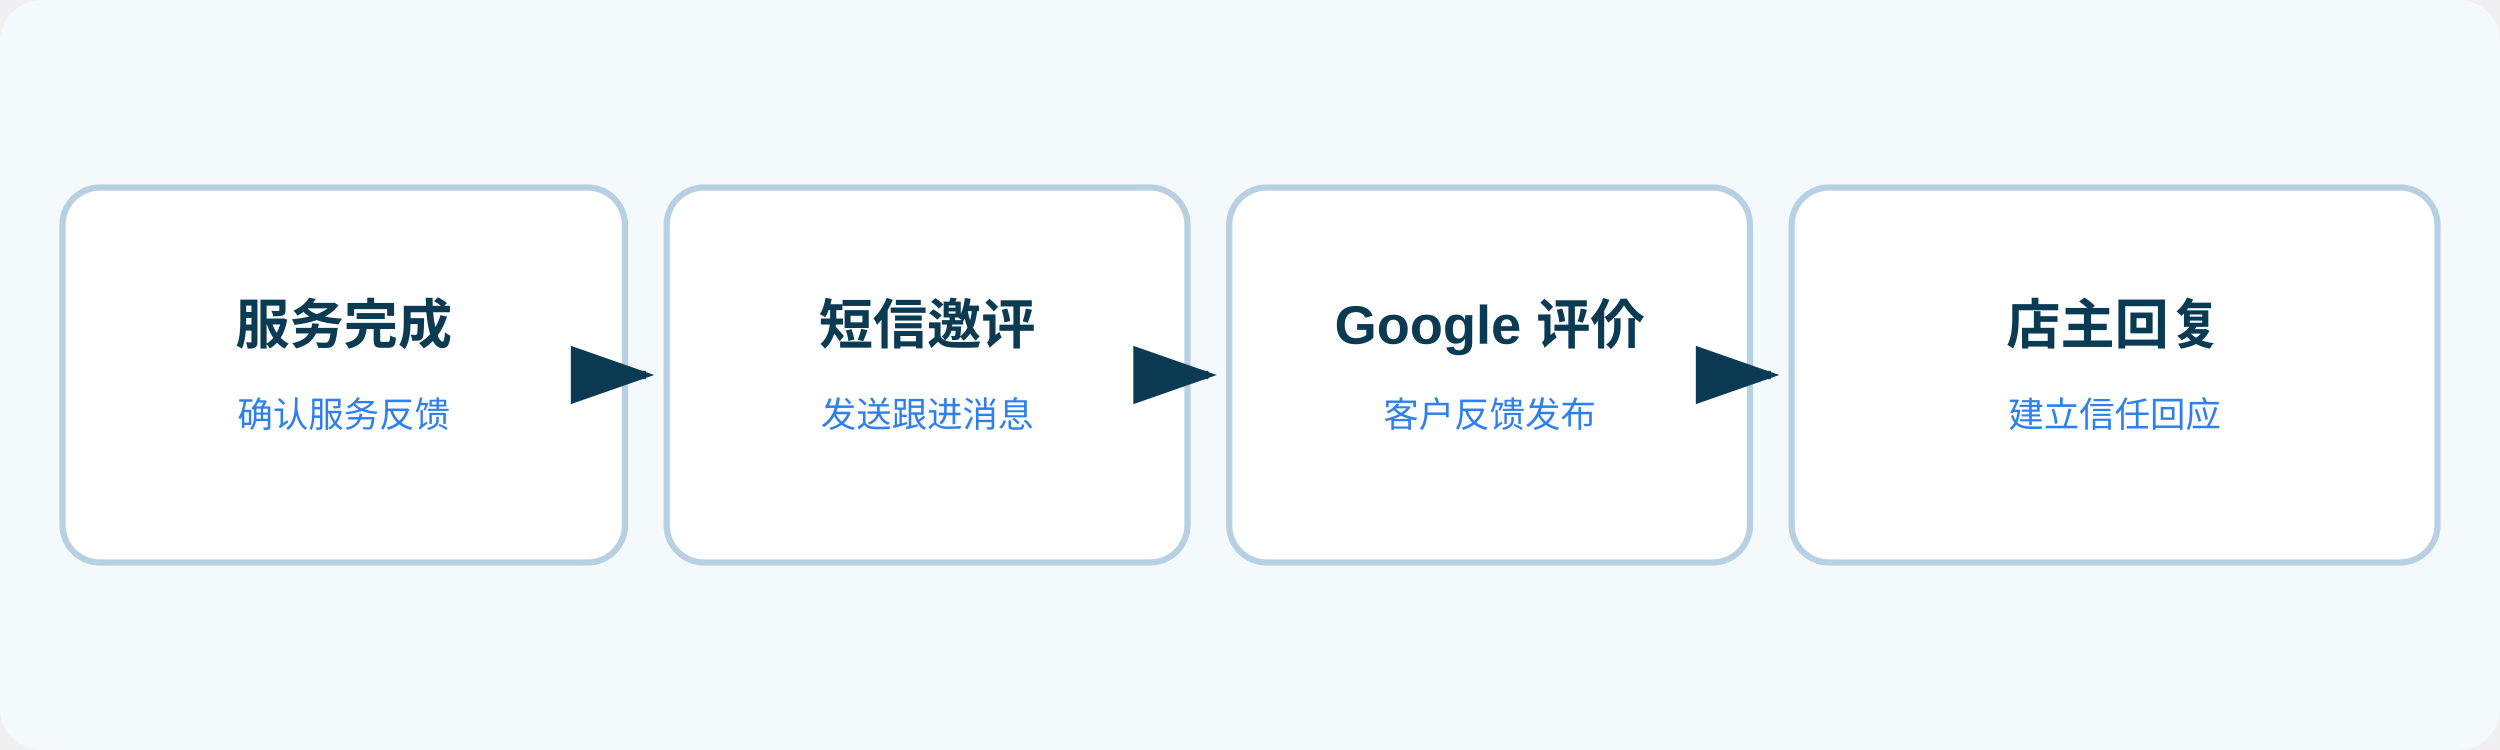
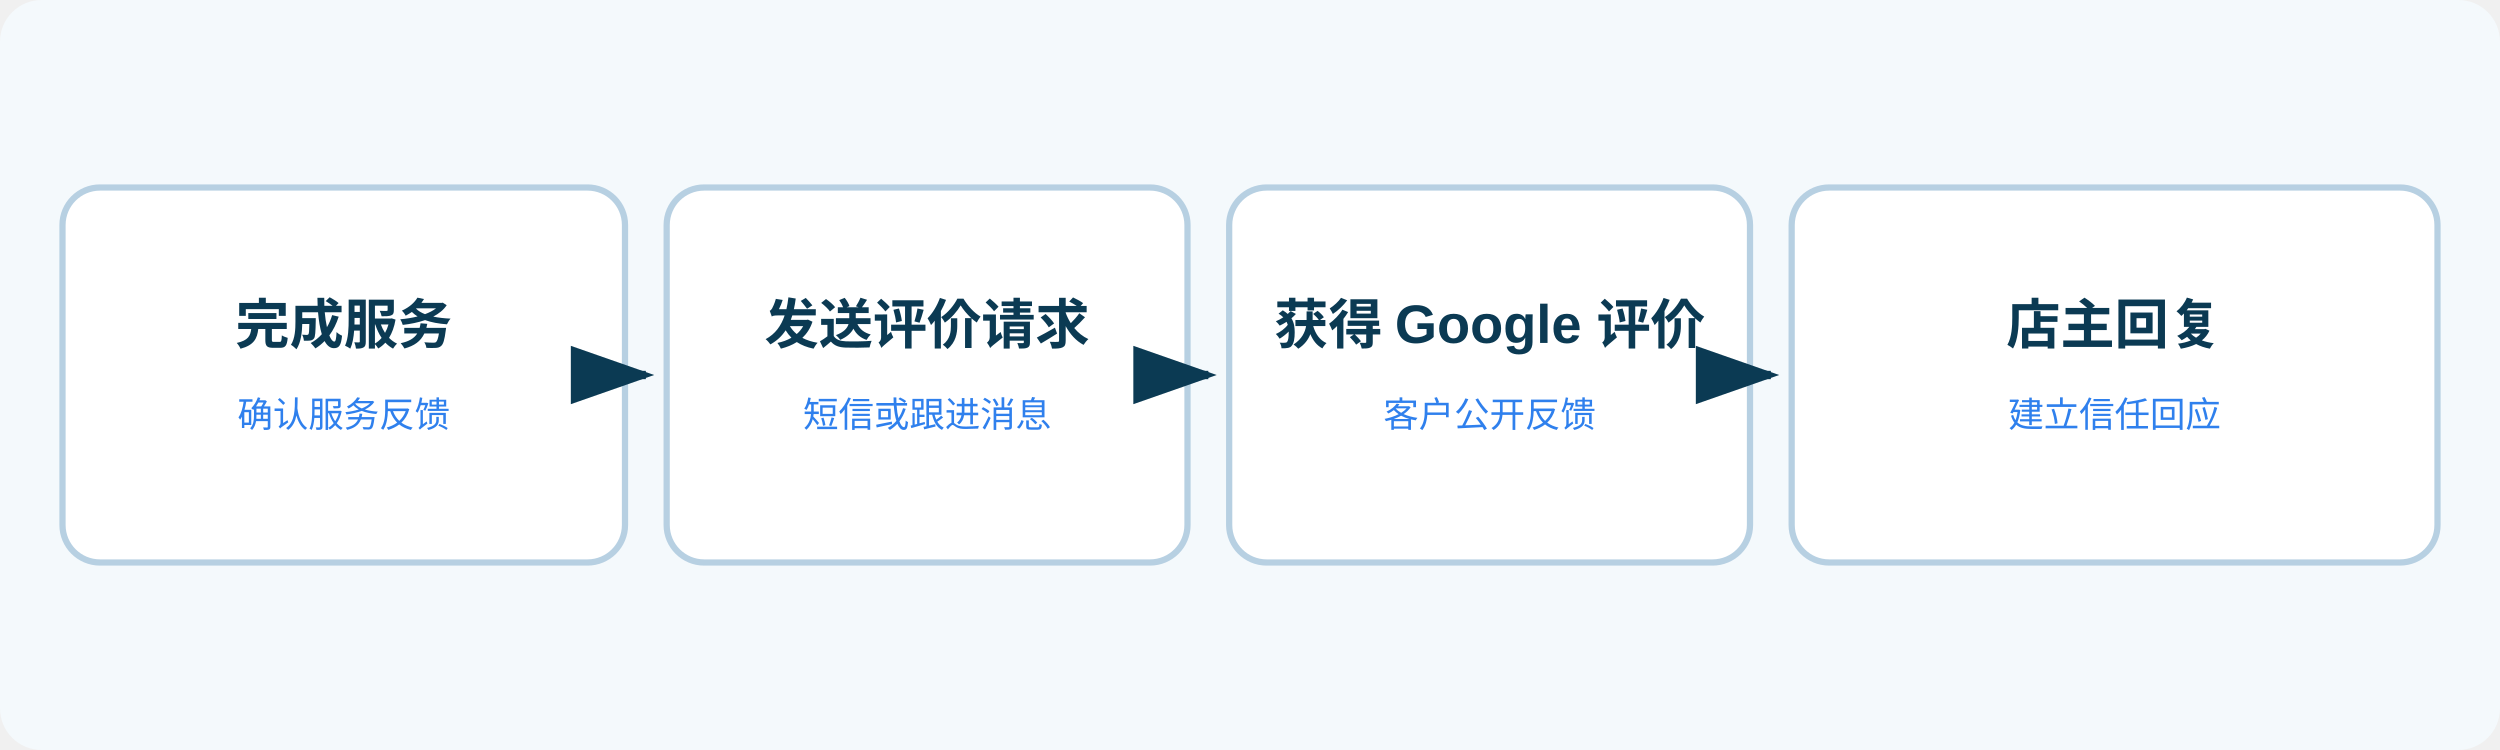
<svg xmlns="http://www.w3.org/2000/svg" viewBox="0 0 1200 360" role="img" aria-labelledby="title desc">
  <defs>
    <style>
      .bg { fill: #f4f9fc; }
      .card { fill: #ffffff; stroke: #b7d0e2; stroke-width: 3; rx: 18; }
      .text { fill: #0b3a53; font: 600 26px Arial, sans-serif; }
      .sub { fill: #2f80ed; font: 500 17px Arial, sans-serif; }
      .arrow { stroke: #0b3a53; stroke-width: 4; fill: none; marker-end: url(#arrowhead); }
    </style>
    <marker id="arrowhead" markerWidth="10" markerHeight="7" refX="9" refY="3.5" orient="auto">
      <polygon points="0 0, 10 3.5, 0 7" fill="#0b3a53" />
    </marker>
  </defs>
  <rect class="bg" x="0" y="0" width="1200" height="360" rx="20" />
  <rect class="card" x="30" y="90" width="270" height="180" />
-   <text class="text" x="165" y="165" text-anchor="middle">服务完成</text>
+   <text class="text" x="165" y="165" text-anchor="middle">完成服务</text>
  <text class="sub" x="165" y="205" text-anchor="middle">确认服务反馈</text>
  <rect class="card" x="320" y="90" width="250" height="180" />
-   <text class="text" x="445" y="165" text-anchor="middle">短信邀评</text>
-   <text class="sub" x="445" y="205" text-anchor="middle">发送跟进消息</text>
+   <text class="text" x="445" y="165" text-anchor="middle">发送评价请求</text>
+   <text class="sub" x="445" y="205" text-anchor="middle">短信或跟进消息</text>
  <rect class="card" x="590" y="90" width="250" height="180" />
-   <text class="text" x="715" y="165" text-anchor="middle">Google 评价</text>
-   <text class="sub" x="715" y="205" text-anchor="middle">客户反馈发布</text>
+   <text class="text" x="715" y="165" text-anchor="middle">获得 Google 评价</text>
+   <text class="sub" x="715" y="205" text-anchor="middle">客户公开反馈</text>
  <rect class="card" x="860" y="90" width="310" height="180" />
  <text class="text" x="1015" y="165" text-anchor="middle">店主回复</text>
  <text class="sub" x="1015" y="205" text-anchor="middle">建立信任回应</text>
  <path class="arrow" d="M300 180 H310" />
  <path class="arrow" d="M570 180 H580" />
  <path class="arrow" d="M840 180 H850" />
</svg>
